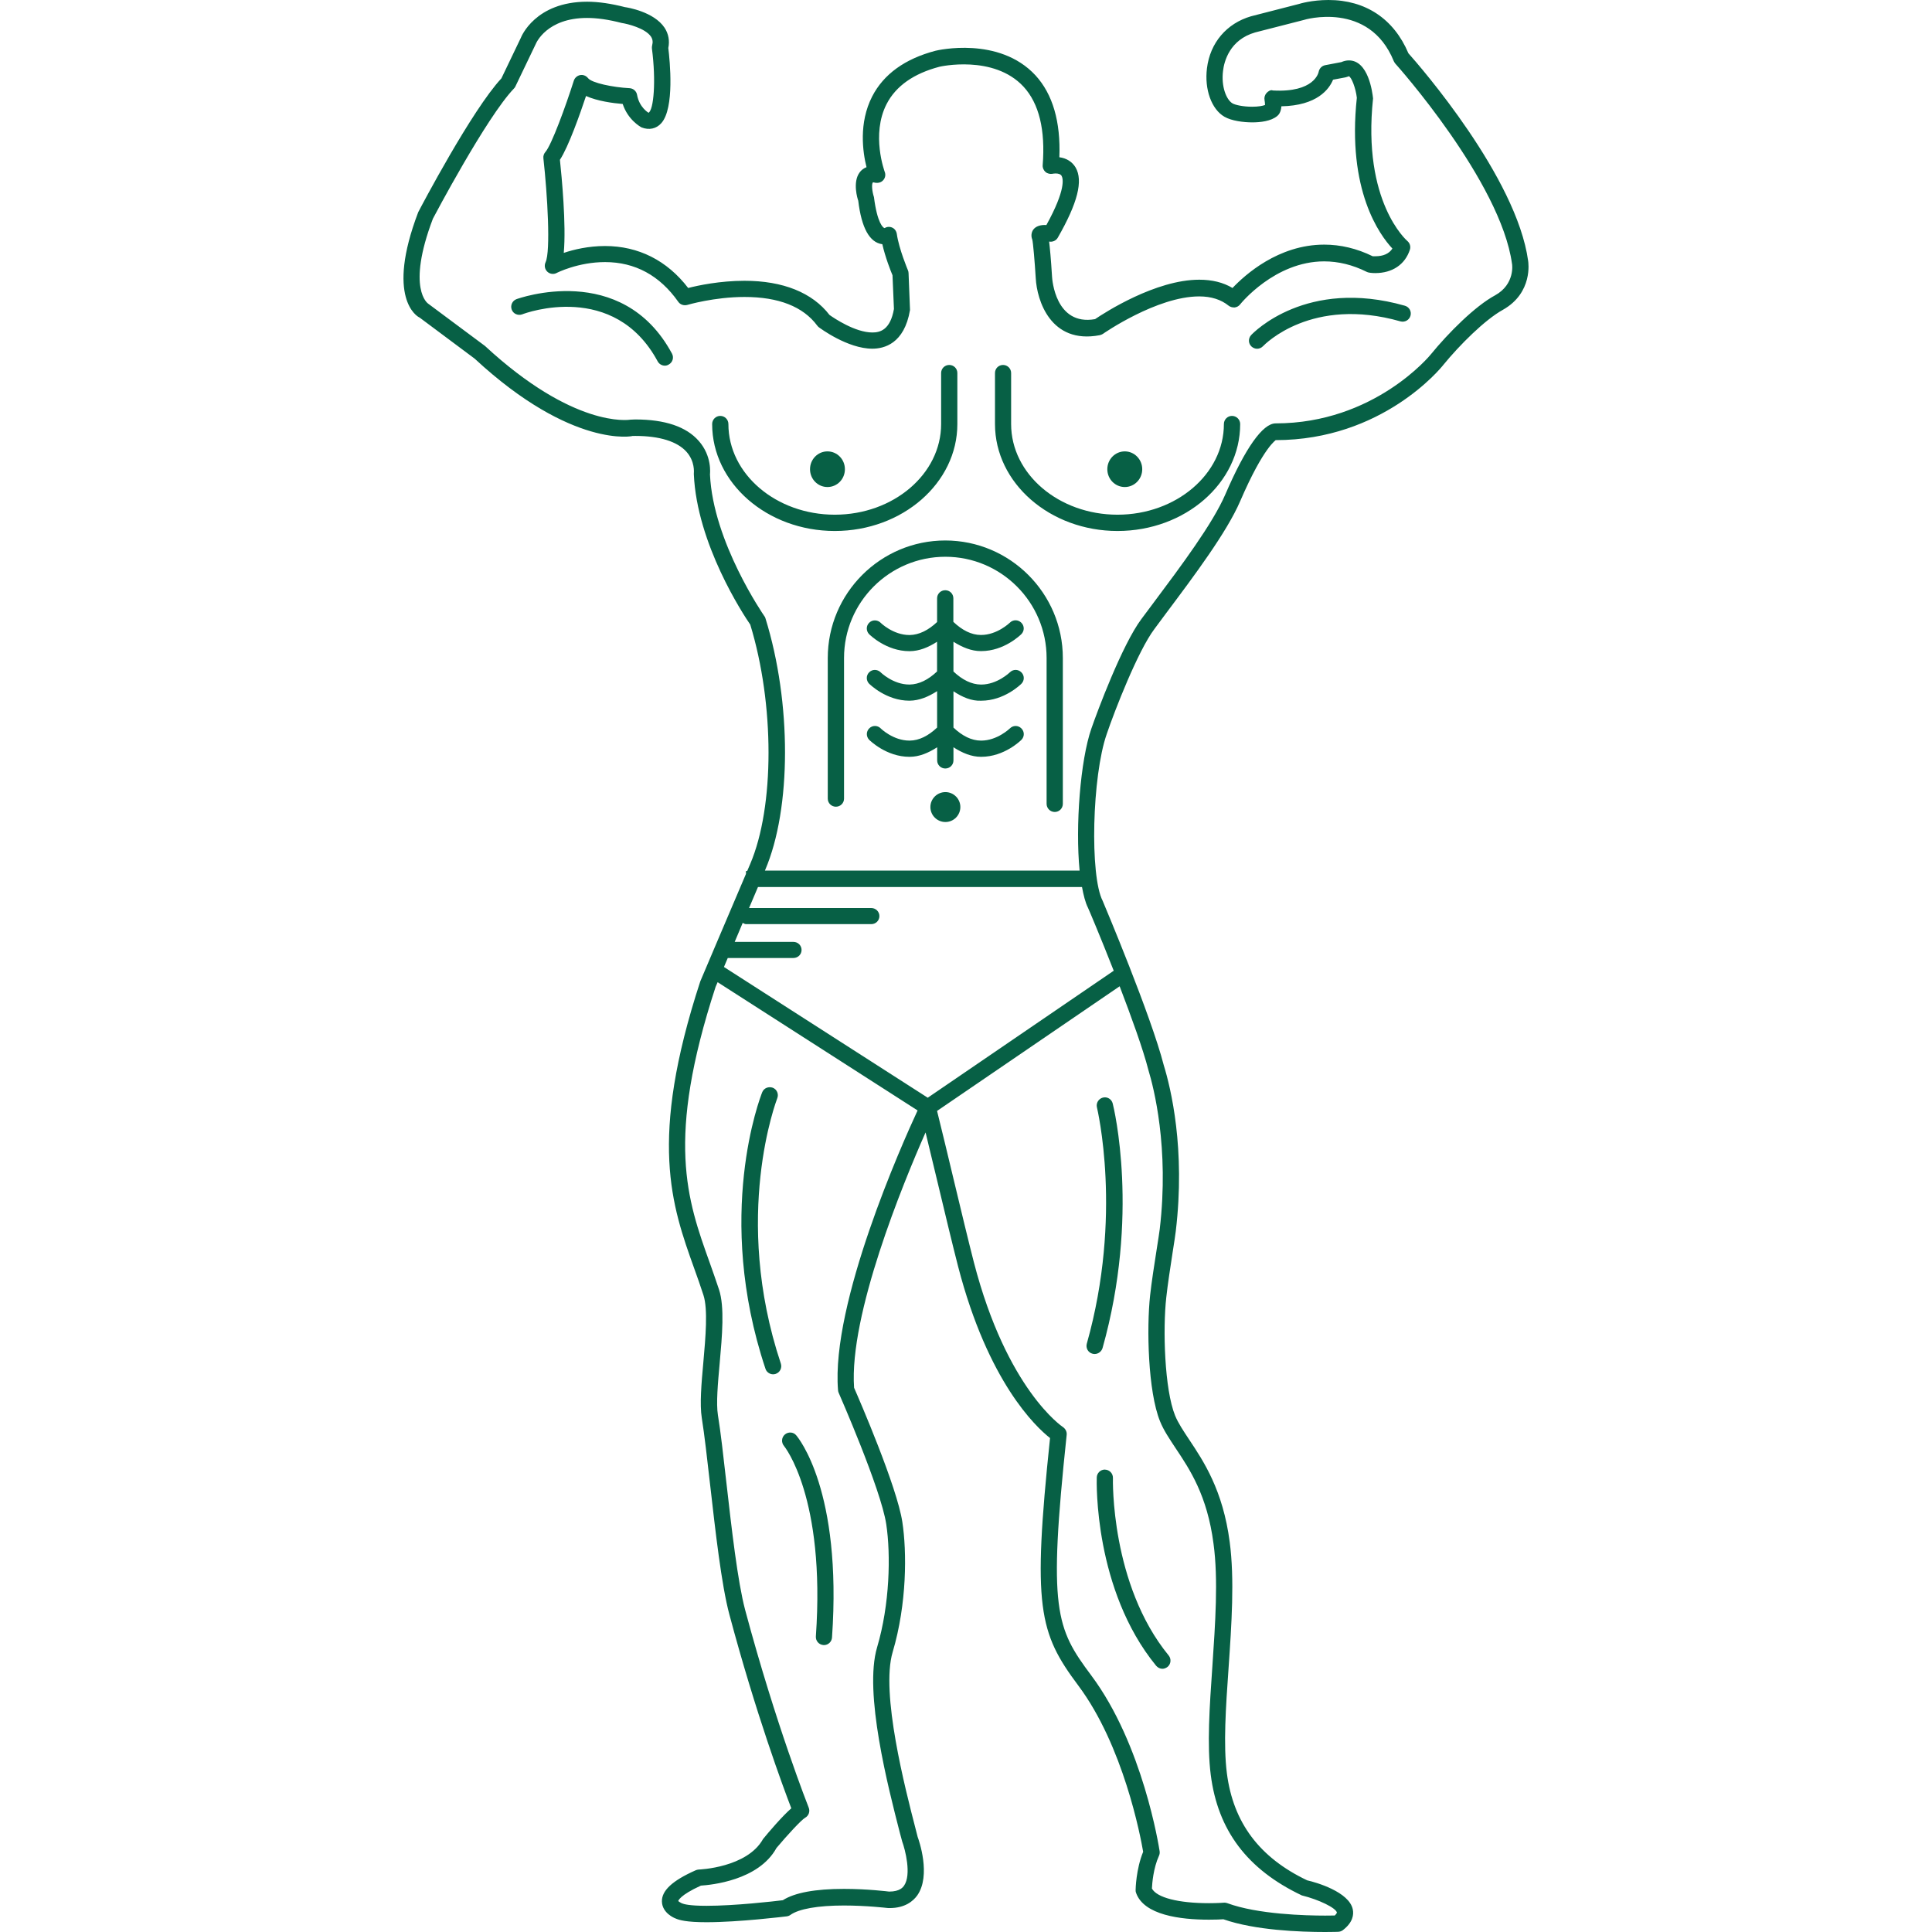
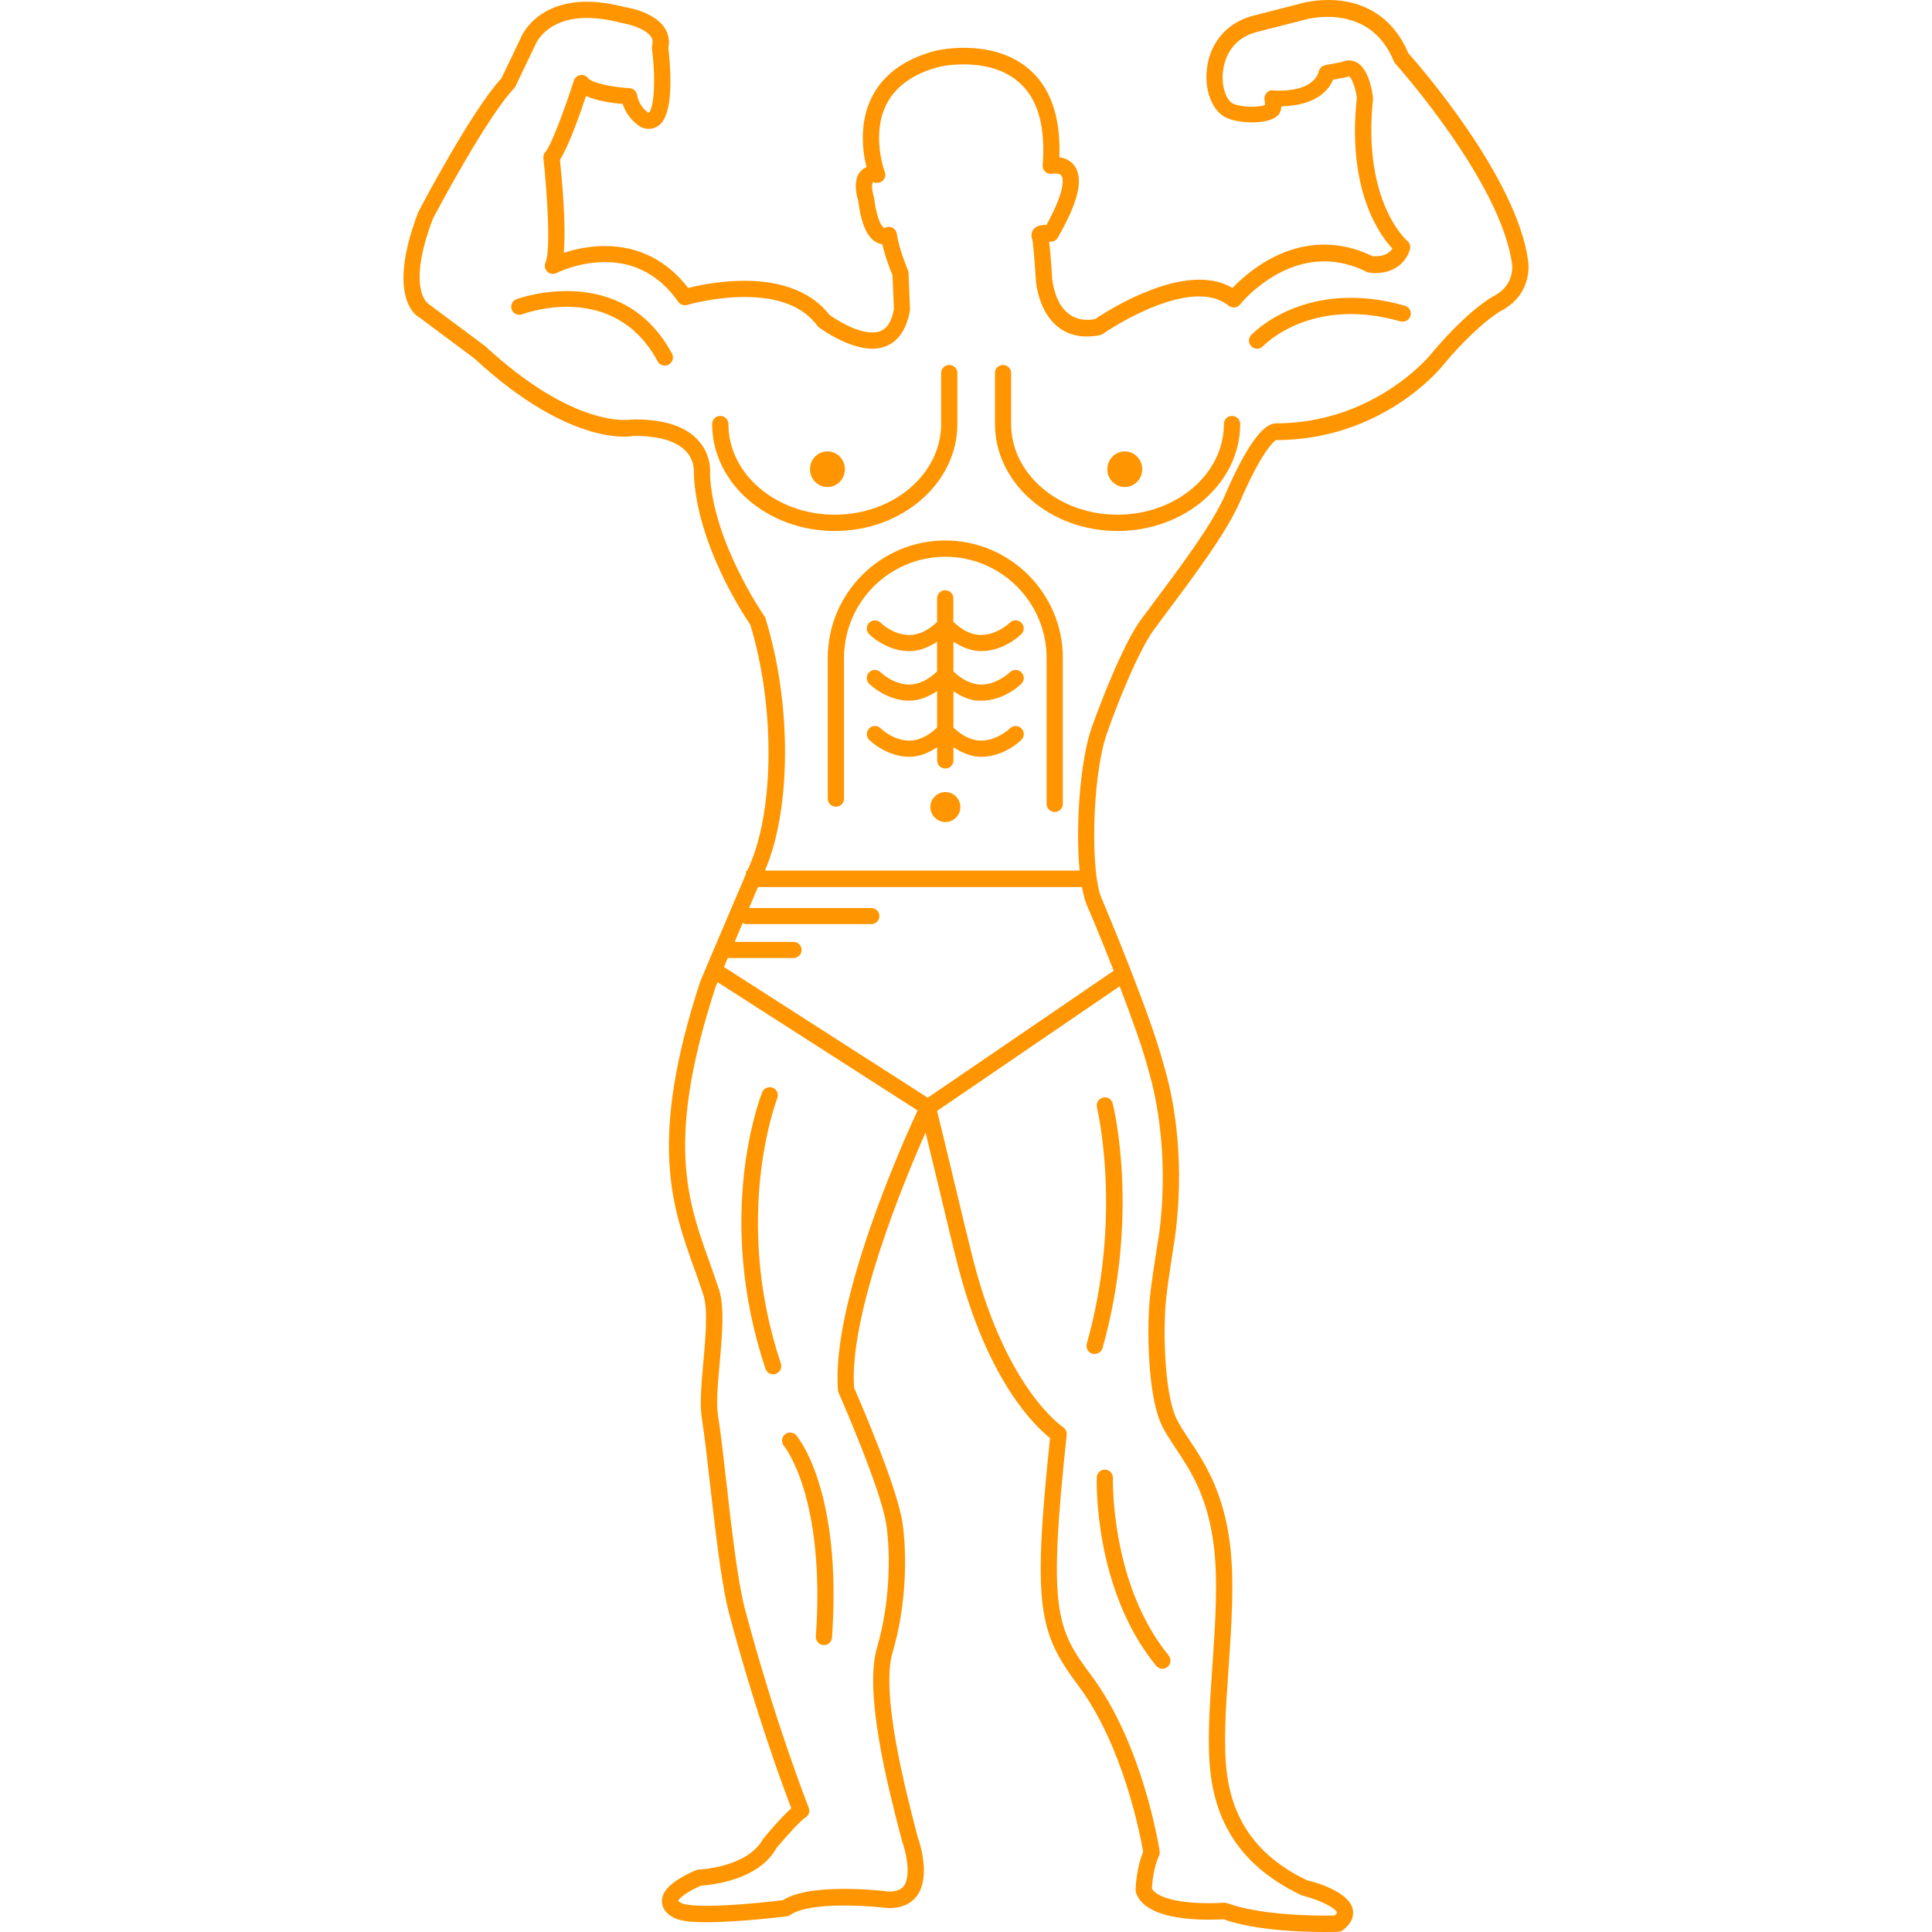
- <svg xmlns="http://www.w3.org/2000/svg" fill="#076045" version="1.1" id="Capa_1" width="800px" height="800px" viewBox="0 0 199.897 199.897" xml:space="preserve">
+ <svg xmlns="http://www.w3.org/2000/svg" fill="#ff9500" version="1.1" id="Capa_1" width="800px" height="800px" viewBox="0 0 199.897 199.897" xml:space="preserve">
  <g id="SVGRepo_bgCarrier" stroke-width="0" />
  <g id="SVGRepo_tracerCarrier" stroke-linecap="round" stroke-linejoin="round" />
  <g id="SVGRepo_iconCarrier">
    <g>
      <path d="M158.112,26.997c-1.183-8.656-11.211-20.167-12.389-21.484C144.22,1.954,141.292,0,137.45,0 c-1.73,0-3.005,0.392-3.021,0.402l-4.991,1.283c-2.526,0.738-4.235,2.741-4.558,5.379c-0.274,2.181,0.472,4.244,1.808,5.015 c0.732,0.427,1.975,0.583,2.881,0.583c0.821,0,1.938-0.118,2.583-0.66c0.115-0.101,0.378-0.331,0.428-1.004 c3.709-0.068,4.951-1.786,5.346-2.752l1.28-0.241c0.084-0.016,0.29-0.087,0.355-0.117c0.274,0.096,0.714,1.229,0.826,2.229 c-1.032,9.589,2.372,14.206,3.68,15.601c-0.347,0.534-0.943,0.796-1.775,0.796c-0.107,0-0.196,0-0.262,0 c-1.643-0.807-3.333-1.204-5.019-1.204c-4.753,0-8.219,3.149-9.488,4.487c-0.961-0.578-2.118-0.857-3.441-0.857 c-4.523,0-9.785,3.406-10.78,4.08c-4.121,0.723-4.436-4.159-4.449-4.367c-0.12-1.951-0.229-3.042-0.304-3.658 c0.35,0.061,0.715-0.084,0.896-0.404c2.052-3.58,2.643-5.889,1.844-7.262c-0.349-0.588-0.937-0.963-1.68-1.059 c0.142-3.674-0.685-6.523-2.469-8.471c-3.773-4.084-10.155-2.596-10.335-2.55c-3.171,0.829-5.385,2.433-6.568,4.739 c-1.4,2.736-0.976,5.732-0.582,7.308c-0.292,0.118-0.544,0.301-0.729,0.567c-0.726,1.009-0.196,2.728-0.126,2.902 c0.336,2.823,1.172,4.331,2.491,4.503c0.306,1.347,0.862,2.764,1.053,3.212l0.149,3.491c-0.38,2.178-1.45,2.43-2.229,2.43 c-1.781,0-3.966-1.482-4.438-1.814c-1.774-2.309-4.812-3.535-8.796-3.535c-2.538,0-4.804,0.481-5.827,0.745 c-2.186-2.851-5.148-4.342-8.601-4.342c-1.716,0-3.224,0.358-4.272,0.711c0.266-2.914-0.215-7.907-0.397-9.633 c0.882-1.338,2.085-4.75,2.701-6.6c1.166,0.525,2.791,0.745,3.794,0.824c0.542,1.642,1.814,2.353,1.954,2.427 c0.78,0.306,1.534,0.139,2.048-0.449c1.377-1.562,0.877-6.438,0.717-7.767c0.156-0.75,0.021-1.472-0.386-2.096 c-1.106-1.668-3.877-2.106-4.097-2.134c-1.401-0.358-2.72-0.561-3.918-0.561c-5.363,0-6.818,3.631-6.854,3.732l-2.015,4.202 c-3.037,3.25-8.337,13.319-8.607,13.847c-3.38,8.875-0.119,10.797,0.142,10.897l5.701,4.254c10.132,9.39,16.499,8,16.317,8 l0.304-0.005c2.504,0,4.333,0.572,5.29,1.636c0.892,1.004,0.775,2.123,0.764,2.309c0.306,7.233,5.138,14.563,5.838,15.576 c2.519,8.232,2.524,18.845-0.006,24.769c-0.096,0.224-0.208,0.481-0.309,0.723h-0.128v0.302 c-1.898,4.438-4.706,11.074-4.729,11.124c-5.379,16.443-2.958,23.195-0.617,29.724c0.325,0.902,0.646,1.806,0.946,2.736 c0.476,1.461,0.219,4.371-0.01,6.943c-0.203,2.237-0.387,4.355-0.161,5.768c0.268,1.685,0.555,4.191,0.855,6.852 c0.556,4.881,1.177,10.407,1.996,13.472c2.736,10.249,5.591,17.931,6.411,20.06c-0.969,0.849-2.376,2.507-2.925,3.18 c-1.653,2.972-6.619,3.157-6.663,3.157c-0.112,0.012-0.219,0.032-0.32,0.082c-2.407,1.069-3.513,2.102-3.48,3.234 c0.037,1.197,1.302,1.707,1.396,1.739c0.378,0.171,1.122,0.395,3.212,0.395c3.384,0,8.101-0.586,8.297-0.606 c0.14-0.018,0.275-0.064,0.387-0.148c0.869-0.624,2.837-0.975,5.538-0.975c2.342,0,4.443,0.252,4.464,0.252 c0.033,0.013,0.225,0.013,0.259,0.013c1.607,0,2.447-0.724,2.874-1.32c1.44-2.074,0.156-5.717,0.033-6.042l-0.202-0.793 c-1.092-4.213-3.642-14.094-2.386-18.323c1.49-5.02,1.474-10.394,1.004-13.469c-0.562-3.677-4.447-12.641-4.993-13.888 c-0.528-7.551,5.059-21.133,7.396-26.419c0.409,1.691,0.838,3.48,1.261,5.236c0.773,3.245,1.53,6.396,2.107,8.641 c3.096,11.939,8.017,16.571,9.511,17.745c-1.83,17.489-1.167,20.132,2.92,25.604c4.668,6.237,6.442,15.605,6.714,17.204 c-0.743,1.816-0.78,3.88-0.78,3.972c0,0.104,0.009,0.198,0.053,0.296c0.815,2.276,4.547,2.757,7.54,2.757 c0.685,0,1.221-0.021,1.488-0.043c3.268,1.149,7.979,1.318,10.529,1.318c0.826,0,1.346-0.021,1.346-0.021 c0.163-0.005,0.339-0.06,0.471-0.158c1.056-0.803,1.154-1.609,1.045-2.151c-0.372-1.836-3.836-2.817-4.721-3.015 c-4.938-2.351-7.657-5.975-8.309-11.086c-0.371-2.923-0.114-6.785,0.176-10.89c0.312-4.52,0.629-9.192,0.116-13.04 c-0.7-5.361-2.716-8.366-4.183-10.571c-0.612-0.925-1.148-1.724-1.466-2.501c-1.099-2.714-1.28-8.941-0.914-12.213 c0.143-1.335,0.438-3.234,0.667-4.729c0.148-0.963,0.279-1.756,0.317-2.134c1.018-8.515-0.514-14.807-1.242-17.172 c-1.327-5.17-6.095-16.467-6.323-17.011c-1.343-2.589-1.097-12.903,0.42-17.254c0.832-2.454,3.233-8.61,4.931-10.865l1.209-1.63 c2.948-3.932,6.292-8.405,7.668-11.598c2.488-5.77,3.754-6.32,3.664-6.32c11.048,0,17.117-7.47,17.362-7.79 c1.652-2.022,4.296-4.673,6.167-5.699C158.63,30.279,158.129,27.114,158.112,26.997z M86.708,143.832 c0.005,0.094,0.026,0.188,0.065,0.273c0.044,0.106,4.372,9.943,4.924,13.6c0.476,3.15,0.371,8.294-0.946,12.732 c-1.396,4.684,1.149,14.512,2.363,19.233l0.231,0.859c0.304,0.826,0.988,3.431,0.191,4.58c-0.107,0.147-0.427,0.607-1.541,0.607 c-0.091-0.011-2.225-0.28-4.674-0.28c-2.982,0-5.105,0.396-6.325,1.172c-0.936,0.12-4.994,0.579-7.896,0.579 c-1.776,0-2.353-0.174-2.561-0.262c-0.152-0.071-0.336-0.197-0.364-0.229c0-0.011,0.117-0.584,2.342-1.598 c1.016-0.069,5.962-0.513,7.821-3.892c1.118-1.333,2.572-2.905,2.958-3.124c0.377-0.208,0.539-0.656,0.377-1.056 c-0.035-0.094-3.378-8.509-6.574-20.447c-0.782-2.951-1.401-8.418-1.949-13.232c-0.304-2.688-0.587-5.21-0.869-6.929 c-0.197-1.204-0.005-3.311,0.18-5.351c0.257-2.867,0.521-5.84-0.063-7.629c-0.309-0.94-0.638-1.859-0.962-2.779 c-2.348-6.545-4.566-12.723,0.609-28.564c0,0,0.084-0.187,0.204-0.471l20.691,13.27C93.323,118.371,85.978,134.84,86.708,143.832z M119.994,127.169c-0.044,0.355-0.164,1.139-0.312,2.068c-0.235,1.516-0.539,3.437-0.684,4.79 c-0.372,3.385-0.225,9.951,1.028,13.032c0.378,0.937,0.958,1.789,1.625,2.802c1.451,2.172,3.262,4.875,3.907,9.86 c0.504,3.678,0.182,8.269-0.12,12.714c-0.29,4.179-0.562,8.124-0.164,11.215c0.733,5.719,3.759,9.773,9.423,12.462 c1.764,0.431,3.529,1.295,3.628,1.776c0.005,0.022-0.049,0.126-0.22,0.302c-0.224,0.005-0.566,0.01-1,0.01 c-1.993,0-6.972-0.126-10.118-1.285c-0.099-0.032-0.191-0.055-0.295-0.055c-0.022,0-0.045,0.005-0.069,0.005 c-0.014,0-0.636,0.05-1.535,0.05c-3.172,0-5.406-0.578-5.903-1.517c0.023-0.509,0.142-2.096,0.729-3.386 c0.069-0.144,0.093-0.312,0.069-0.472c-0.069-0.448-1.728-11.037-7.074-18.189c-3.668-4.913-4.467-6.763-2.544-24.892 c0.036-0.322-0.122-0.621-0.383-0.804c-0.057-0.038-5.809-3.869-9.223-17.066c-0.575-2.239-1.327-5.374-2.101-8.608 c-0.576-2.413-1.16-4.848-1.704-7.037l18.892-12.897c1.204,3.148,2.418,6.483,2.983,8.695 C119.353,112.471,120.992,118.742,119.994,127.169z M115.233,100.438l-19.242,13.139L74.905,100.05 c0.123-0.295,0.248-0.58,0.394-0.93h6.796c0.464,0,0.84-0.367,0.84-0.832c0-0.466-0.376-0.833-0.84-0.833h-6.079 c0.268-0.632,0.544-1.285,0.829-1.969c0.112,0.055,0.213,0.131,0.348,0.131h12.955c0.464,0,0.84-0.367,0.84-0.832 c0-0.465-0.375-0.833-0.84-0.833H77.501c0.312-0.754,0.626-1.481,0.924-2.176h33.526c0.156,0.846,0.351,1.62,0.611,2.129 C112.595,93.957,113.837,96.881,115.233,100.438z M154.703,30.55c-2.078,1.119-4.832,3.877-6.658,6.112 c-0.056,0.077-5.841,7.144-16.062,7.144c-1.33,0-3.129,2.539-5.202,7.346c-1.299,3.021-4.575,7.401-7.471,11.272l-1.21,1.62 c-2.007,2.684-4.589,9.633-5.177,11.332c-1.144,3.278-1.672,10.09-1.22,14.701H79.142c0.007-0.021,0.017-0.044,0.028-0.065 c2.727-6.373,2.738-17.327,0.027-26.044c-0.022-0.091-0.06-0.159-0.119-0.229c-0.049-0.08-5.304-7.65-5.62-14.654 c0.005-0.077,0.229-1.883-1.153-3.456c-1.3-1.491-3.513-2.229-6.579-2.229l-0.506,0.021c-0.215,0.033-5.855,0.873-15.042-7.628 l-5.869-4.369c-0.021-0.011-2.285-1.502,0.481-8.796c0.058-0.112,5.533-10.496,8.383-13.466c0.063-0.061,0.119-0.135,0.154-0.219 l2.101-4.38c0.044-0.112,1.146-2.706,5.311-2.706c1.053,0,2.224,0.167,3.586,0.52c0.6,0.09,2.444,0.539,3.033,1.417 c0.172,0.271,0.212,0.556,0.117,0.903c-0.027,0.112-0.033,0.219-0.021,0.332c0.439,3.378,0.182,6.336-0.354,6.64 c-0.04-0.027-0.955-0.566-1.185-1.855c-0.065-0.383-0.392-0.673-0.788-0.69c-1.714-0.09-3.901-0.539-4.287-1.042 c-0.191-0.241-0.514-0.375-0.812-0.314c-0.31,0.062-0.56,0.282-0.656,0.577c-0.841,2.646-2.313,6.673-2.941,7.379 c-0.157,0.175-0.236,0.411-0.208,0.651c0.42,3.782,0.764,9.62,0.224,10.763c-0.151,0.337-0.082,0.717,0.18,0.969 c0.251,0.244,0.637,0.31,0.968,0.137c0.022-0.017,2.219-1.127,5.005-1.127c3.11,0,5.66,1.385,7.576,4.107 c0.208,0.303,0.582,0.416,0.929,0.327c0.028-0.007,2.792-0.825,5.923-0.825c3.536,0,6.07,0.999,7.524,2.958 c0.053,0.073,0.106,0.123,0.169,0.175c0.118,0.087,2.975,2.219,5.536,2.219c1.204,0,3.306-0.5,3.899-4.002l-0.151-3.819 c0-0.107-0.026-0.203-0.068-0.304c-0.011-0.022-0.927-2.208-1.146-3.743c-0.042-0.285-0.213-0.539-0.464-0.654 c-0.252-0.119-0.551-0.114-0.796,0.044c-0.151,0-0.769-0.515-1.106-3.207c-0.194-0.58-0.267-1.365-0.105-1.529 c0.045,0,0.131,0.014,0.248,0.046c0.306,0.044,0.616-0.033,0.824-0.276c0.205-0.23,0.263-0.567,0.149-0.846 c-0.01-0.039-1.434-3.855,0.191-7.021c0.959-1.866,2.809-3.16,5.467-3.86c0.03-0.011,5.608-1.284,8.705,2.063 c1.607,1.748,2.265,4.47,1.979,8.123c-0.022,0.262,0.093,0.522,0.285,0.695c0.201,0.181,0.491,0.235,0.738,0.192 c0,0,0.131-0.033,0.308-0.033c0.323,0,0.534,0.087,0.627,0.252c0.148,0.262,0.466,1.39-1.575,5.086 c-0.586-0.044-1.116,0.117-1.38,0.506c-0.191,0.301-0.212,0.675-0.081,0.99c0.089,0.336,0.257,2.342,0.36,4.005 c0.121,2.288,1.54,6.859,6.611,5.896c0.12-0.022,0.229-0.074,0.327-0.129c0.061-0.047,5.593-3.885,9.973-3.885 c1.246,0,2.269,0.331,3.046,0.961c0.176,0.139,0.395,0.188,0.618,0.183c0.225-0.027,0.432-0.134,0.575-0.322 c0.032-0.047,3.578-4.447,8.689-4.447c1.472,0,2.951,0.359,4.404,1.084c0.079,0.033,0.153,0.066,0.237,0.076 c0,0,0.252,0.053,0.639,0.053c1.774,0,3.086-0.881,3.591-2.416c0.108-0.331,0-0.69-0.265-0.908 c-0.043-0.044-4.684-4.027-3.545-14.752c-0.069-0.657-0.493-3.93-2.502-3.93c-0.257,0-0.519,0.063-0.781,0.176l-1.675,0.32 c-0.345,0.066-0.607,0.344-0.673,0.701c-0.018,0.082-0.454,2.15-4.733,1.915c-0.225-0.101-0.504,0.084-0.673,0.279 c-0.164,0.197-0.239,0.454-0.191,0.706c0.027,0.164,0.051,0.361,0.051,0.517c-0.237,0.091-0.691,0.179-1.331,0.179 c-0.929,0-1.746-0.179-2.036-0.348c-0.635-0.375-1.181-1.743-0.979-3.354c0.111-0.96,0.673-3.224,3.329-3.987l5.016-1.285 c0.022-0.025,6.769-2.031,9.324,4.263c0.044,0.096,0.093,0.167,0.153,0.246c0.116,0.118,10.911,12.206,12.078,20.717 C156.464,27.338,156.761,29.407,154.703,30.55z M128.317,43.875c0,6.102-5.696,11.064-12.69,11.064 c-6.993,0-12.679-4.963-12.679-11.064v-5.28c0-0.465,0.367-0.834,0.833-0.834c0.464,0,0.836,0.369,0.836,0.834v5.28 c0,5.171,4.936,9.379,11.005,9.379c6.07,0,11.01-4.208,11.01-9.379c0-0.465,0.374-0.843,0.837-0.843 C127.934,43.032,128.317,43.409,128.317,43.875z M86.372,54.939c-6.999,0-12.688-4.963-12.688-11.064 c0-0.465,0.375-0.843,0.841-0.843c0.464,0,0.84,0.377,0.84,0.843c0,5.171,4.938,9.379,11.007,9.379 c6.068,0,11.003-4.208,11.003-9.379v-5.28c0-0.465,0.375-0.834,0.84-0.834c0.467,0,0.839,0.369,0.839,0.834v5.28 C99.054,49.976,93.365,54.939,86.372,54.939z M114.571,48.547c0-1.02,0.81-1.844,1.808-1.844c0.99,0,1.804,0.824,1.804,1.844 c0,1.029-0.813,1.844-1.804,1.844C115.38,50.392,114.571,49.571,114.571,48.547z M83.81,48.547c0-1.02,0.807-1.844,1.804-1.844 c0.999,0,1.805,0.824,1.805,1.844c0,1.029-0.806,1.844-1.805,1.844C84.617,50.392,83.81,49.571,83.81,48.547z M109.968,68.081 v15.088c0,0.465-0.369,0.843-0.837,0.843c-0.465,0-0.843-0.377-0.843-0.843V68.081c0-5.771-4.7-10.475-10.475-10.475 c-5.785,0-10.484,4.703-10.484,10.475v14.551c0,0.465-0.376,0.835-0.84,0.835c-0.465,0-0.843-0.37-0.843-0.835V68.081 c0-6.701,5.459-12.16,12.161-12.16C104.504,55.927,109.968,61.38,109.968,68.081z M98.649,66.4v3.075 c0.912,0.862,1.864,1.344,2.854,1.354c0.005,0,0.013,0,0.013,0c1.67,0,2.953-1.253,2.97-1.264c0.336-0.336,0.854-0.336,1.188-0.005 c0.334,0.328,0.339,0.851,0.005,1.187c-0.076,0.071-1.767,1.753-4.162,1.753c-0.984,0.044-1.942-0.363-2.867-0.977v3.756 c0.912,0.862,1.864,1.349,2.854,1.349c0.005,0,0.013,0,0.013,0c1.67,0,2.953-1.247,2.97-1.261c0.336-0.336,0.854-0.336,1.188-0.006 c0.334,0.332,0.339,0.854,0.005,1.19c-0.076,0.071-1.767,1.754-4.162,1.754c-0.008,0-0.013,0-0.018,0c-1,0-1.943-0.405-2.85-0.988 v1.363c0,0.465-0.375,0.834-0.842,0.834c-0.464,0-0.842-0.369-0.842-0.834v-1.363c-0.907,0.583-1.848,0.988-2.852,0.988 c-0.005,0-0.011,0-0.017,0c-2.393,0-4.09-1.693-4.164-1.754c-0.325-0.336-0.325-0.859,0-1.185c0.326-0.336,0.859-0.336,1.188-0.006 c0.012,0.02,1.294,1.267,2.972,1.267c0.004,0,0.016,0,0.026,0c0.979-0.005,1.935-0.493,2.84-1.349v-3.768 c-0.906,0.583-1.846,0.978-2.851,0.988c-0.006,0-0.012,0-0.016,0c-2.395,0-4.09-1.693-4.165-1.753 c-0.325-0.336-0.325-0.859,0-1.182c0.326-0.336,0.856-0.325,1.188-0.005c0.01,0.016,1.293,1.269,2.97,1.269 c0.007,0,0.017,0,0.028,0c0.985-0.017,1.935-0.498,2.841-1.354V66.4c-0.906,0.583-1.851,0.974-2.846,0.974 c-0.006,0-0.012,0-0.016,0c-2.395,0-4.09-1.688-4.165-1.754c-0.325-0.336-0.325-0.859,0-1.182c0.326-0.336,0.856-0.326,1.188-0.006 c0.01,0.017,1.293,1.272,2.977,1.272c0.004,0,0.016,0,0.026,0c0.979-0.014,1.935-0.496,2.84-1.346v-2.455 c0-0.465,0.378-0.834,0.843-0.834c0.467,0,0.839,0.369,0.839,0.834v2.438c0.914,0.867,1.866,1.357,2.852,1.357 c0.006,0,0.011,0,0.011,0c1.678,0,2.96-1.256,2.978-1.267c0.333-0.336,0.854-0.336,1.187-0.005c0.336,0.329,0.34,0.851,0.006,1.188 c-0.076,0.071-1.768,1.753-4.157,1.753c-0.008,0-0.013,0-0.018,0C100.499,67.374,99.555,66.963,98.649,66.4z M99.364,83.5 c0,0.861-0.695,1.551-1.545,1.551c-0.854,0-1.555-0.689-1.555-1.551c0-0.852,0.701-1.545,1.555-1.545 C98.668,81.955,99.364,82.649,99.364,83.5z M80.791,141.084c0.145,0.443-0.091,0.919-0.535,1.067 c-0.086,0.027-0.178,0.043-0.262,0.043c-0.354,0-0.684-0.224-0.796-0.579c-5.29-15.87-0.536-28.089-0.336-28.603 c0.173-0.432,0.649-0.623,1.093-0.469c0.43,0.168,0.638,0.66,0.466,1.088C80.375,113.768,75.706,125.829,80.791,141.084z M113.259,140.094c-0.079,0-0.149-0.011-0.232-0.033c-0.448-0.121-0.705-0.59-0.579-1.039c3.748-13.286,1.067-24.334,1.05-24.438 c-0.112-0.443,0.159-0.898,0.607-1.018c0.449-0.121,0.909,0.151,1.023,0.606c0.121,0.465,2.813,11.572-1.051,25.308 C113.963,139.848,113.624,140.094,113.259,140.094z M120.917,171.284c0.29,0.351,0.242,0.887-0.112,1.182 c-0.16,0.121-0.352,0.198-0.538,0.198c-0.241,0-0.479-0.12-0.651-0.321c-6.422-7.854-6.155-19.007-6.138-19.475 c0.01-0.451,0.384-0.817,0.836-0.817c0.005,0,0.016,0,0.021,0.006c0.466,0.017,0.827,0.399,0.816,0.864 C115.145,153.051,114.894,163.924,120.917,171.284z M82.38,148.505c0.197,0.229,4.768,5.697,3.705,20.919 c-0.027,0.448-0.398,0.788-0.834,0.788c-0.017,0-0.038-0.004-0.055-0.004c-0.466-0.035-0.814-0.435-0.781-0.899 c1.01-14.43-3.26-19.655-3.299-19.705c-0.298-0.355-0.259-0.881,0.093-1.182C81.55,148.127,82.089,148.149,82.38,148.505z M145.938,32.668c-0.126,0.449-0.593,0.706-1.041,0.583c-9.17-2.613-14.015,2.363-14.222,2.571 c-0.159,0.167-0.383,0.263-0.607,0.263c-0.209,0-0.416-0.085-0.578-0.23c-0.347-0.325-0.351-0.839-0.041-1.182 c0.232-0.252,5.724-5.939,15.902-3.042C145.812,31.76,146.064,32.225,145.938,32.668z M69.526,36.583 c0.225,0.416,0.068,0.919-0.343,1.139c-0.128,0.079-0.262,0.112-0.396,0.112c-0.297,0-0.588-0.165-0.739-0.443 c-4.496-8.342-13.645-5.021-14.019-4.865c-0.432,0.154-0.925-0.054-1.083-0.492c-0.161-0.427,0.057-0.919,0.49-1.081 C53.539,30.919,64.339,26.958,69.526,36.583z" />
    </g>
  </g>
</svg>
